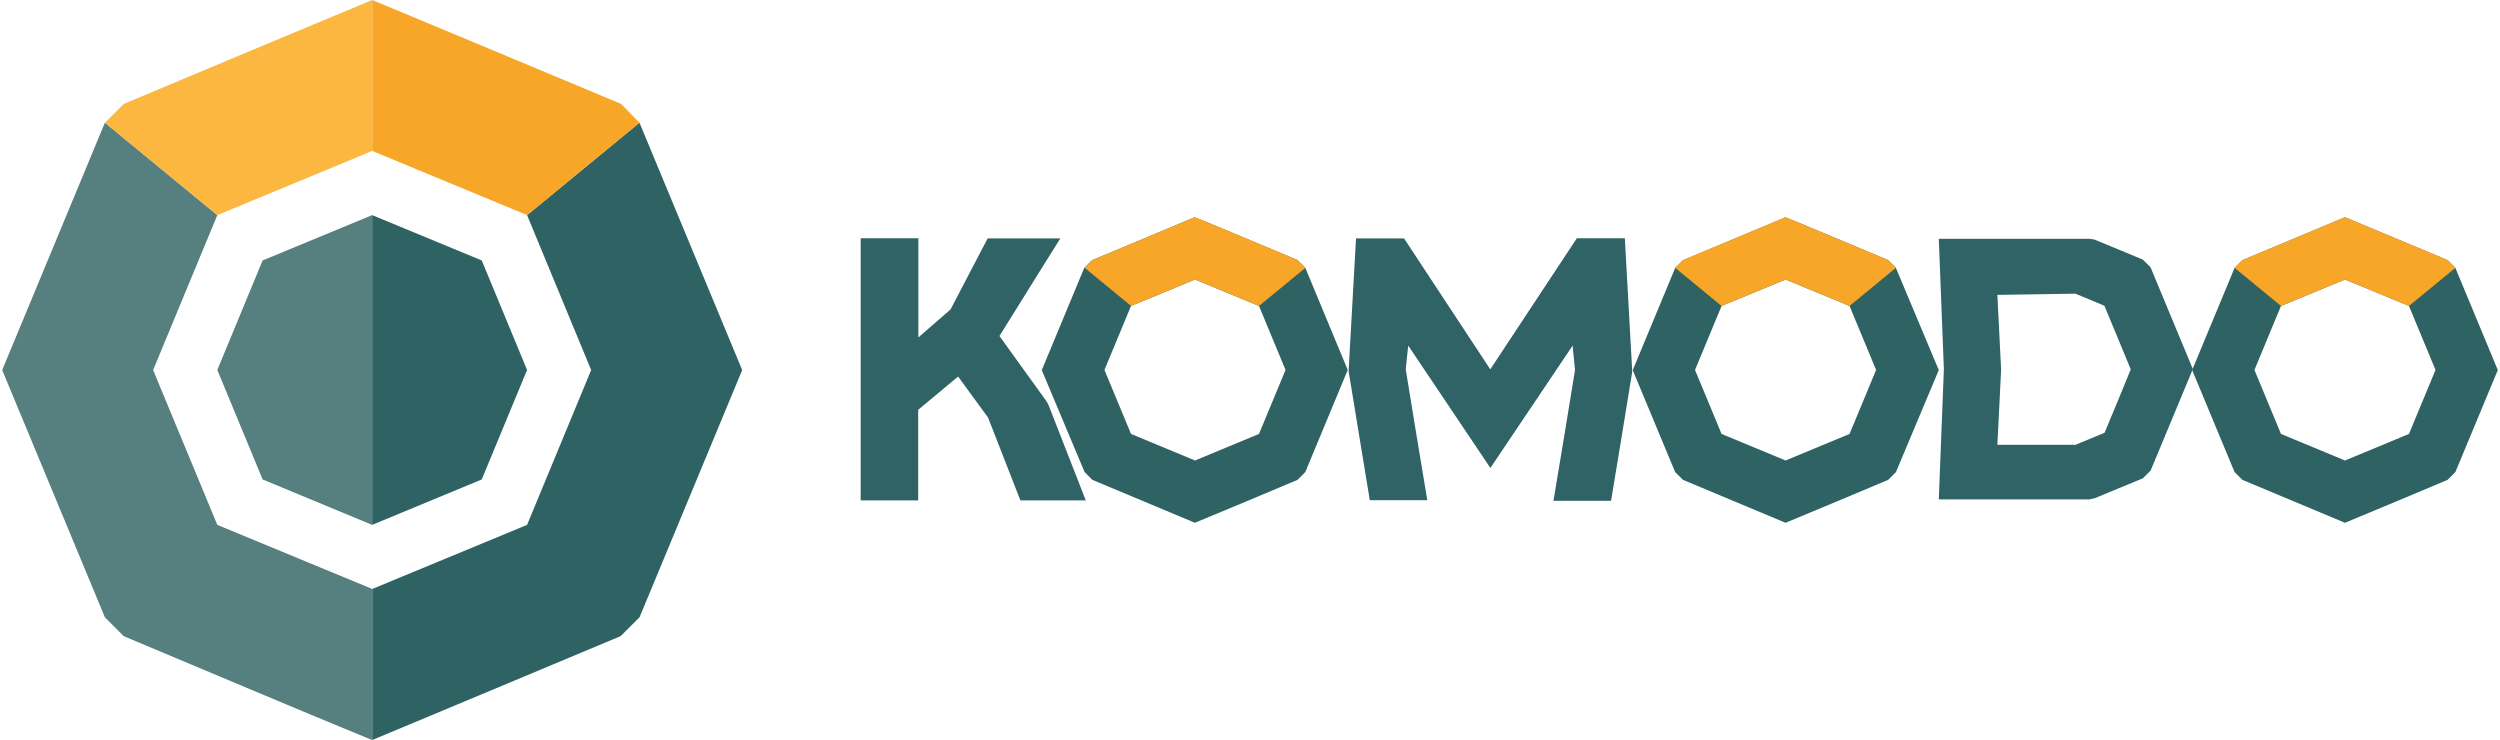
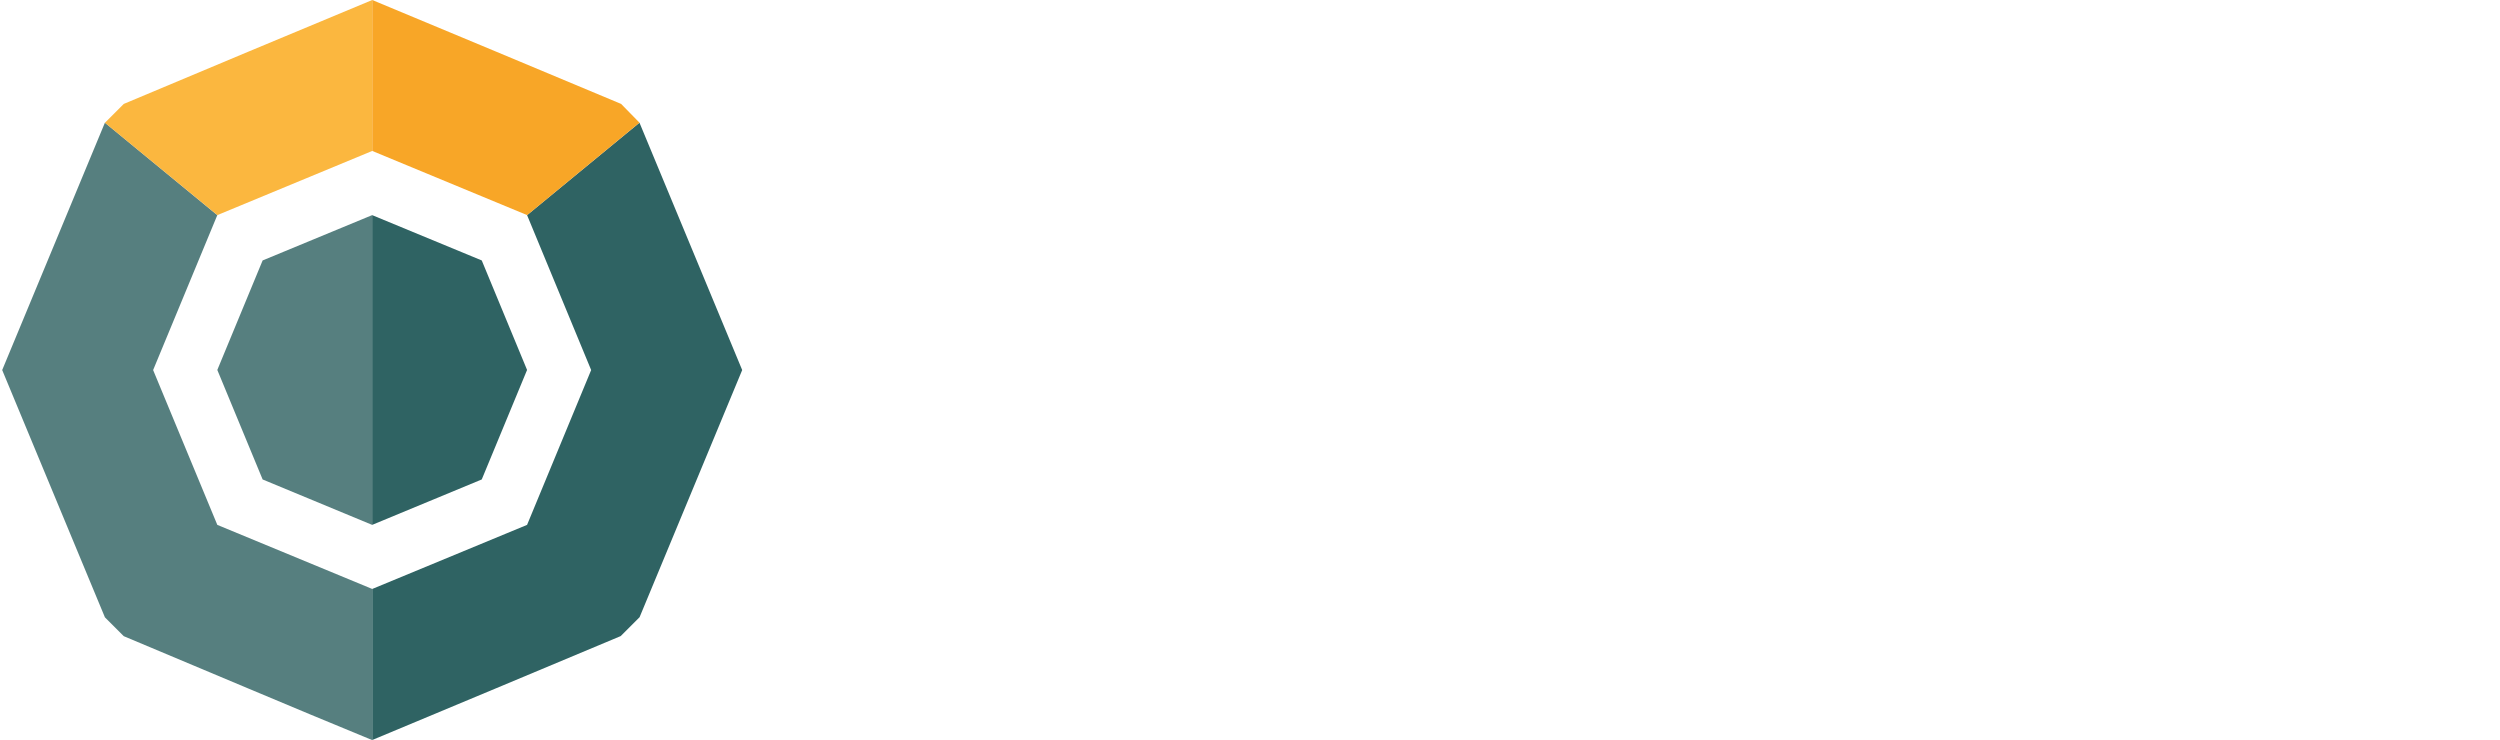
<svg xmlns="http://www.w3.org/2000/svg" viewBox="0 0 250 74.13" width="250" height="74">
  <defs>
    <style>.kmd_subscribe_cls-1{fill:#567f7f;}.kmd_subscribe_cls-2{fill:#fbb73f;}.kmd_subscribe_cls-3{fill:#2f6363;}.kmd_subscribe_cls-4{fill:#f8a627;}.kmd_subscribe_cls-5{fill:#2f6365;}</style>
  </defs>
  <g id="_998408992" data-name=" 998408992">
    <path class="kmd_subscribe_cls-1" d="M10.29,61.84l1.89,1.89c8.3,3.47,16.58,7,24.89,10.41V59L21.55,52.58,15.12,37.07l6.43-15.52L10.29,12.29,0,37.07Z" />
    <path class="kmd_subscribe_cls-2" d="M37.07,0c-8.3,3.44-16.59,6.93-24.89,10.41l-1.89,1.89,11.26,9.25,15.52-6.43Z" />
    <polygon class="kmd_subscribe_cls-1" points="37.06 21.55 26.09 26.09 21.55 37.06 26.09 48.03 37.06 52.58 37.06 21.55" />
    <path class="kmd_subscribe_cls-3" d="M37.07,74.13c8.3-3.45,16.59-6.94,24.89-10.41l1.89-1.89L74.13,37.07,63.84,12.29,52.58,21.55,59,37.07,52.58,52.58,37.07,59Z" />
    <path class="kmd_subscribe_cls-4" d="M63.84,12.29,62,10.41C53.66,6.93,45.37,3.44,37.07,0V15.12l15.52,6.43Z" />
    <polygon class="kmd_subscribe_cls-3" points="37.06 52.58 48.04 48.03 52.58 37.06 48.04 26.09 37.06 21.55 37.06 52.58" />
  </g>
-   <g id="_998397216" data-name=" 998397216">
-     <path class="kmd_subscribe_cls-5" d="M149.07,37l8.67-13.13h4.81L163.28,37v.31c-.69,4.29-1.4,8.57-2.11,12.86h-5.77c.73-4.37,1.46-8.74,2.16-13.11l-.24-2.44-8.24,12.26-8.23-12.26L140.6,37c.7,4.37,1.44,8.74,2.16,13.11H137q-1.07-6.43-2.11-12.86l0-.31.73-13.06h4.81Z" />
-     <path class="kmd_subscribe_cls-5" d="M86,23.87h5.78V33.8L95,31l3.72-7.12H106l-1.37,2.19-4.73,7.59,4.73,6.56.17.31,3.75,9.6H102l-3.24-8.3-3-4.11-4,3.33v9.08H86Z" />
-     <path class="kmd_subscribe_cls-5" d="M209.6,24l4.83,2,.78.77q2.13,5.1,4.24,10.2-2.11,5.09-4.23,10.17l-.77.77-4.83,2-.55.12H194l.51-13.06L194,23.92h15.09Zm-1.91,5.42-7.82.12.37,7.43v.14l-.37,7.45,7.82,0,2.92-1.21,1.32-3.18L213.23,37l-1.32-3.19-1.32-3.18Z" />
-     <path class="kmd_subscribe_cls-3" d="M223.63,47.29l.78.78q5.14,2.15,10.28,4.3,5.14-2.13,10.28-4.3l.78-.78L250,37.07l-4.25-10.23-.78-.78-9.18-3.84-.55-.23-.55-.23-.55.23-.55.23-9.18,3.84-.78.78-4.25,10.23ZM234.69,28l6.41,2.65,2.66,6.41-2.66,6.41-6.41,2.66-6.41-2.66-2.66-6.41,2.66-6.41Z" />
-     <polygon class="kmd_subscribe_cls-4" points="245.75 26.83 244.97 26.05 235.79 22.21 235.24 21.98 234.69 21.75 234.14 21.98 233.59 22.21 224.41 26.05 223.63 26.83 228.28 30.65 234.69 28 241.1 30.65 245.75 26.83" />
-     <path class="kmd_subscribe_cls-3" d="M167.59,47.29l.78.78q5.14,2.15,10.28,4.3,5.14-2.13,10.28-4.3l.78-.78L194,37.07,189.7,26.83l-.78-.78-9.18-3.84L179.2,22l-.55-.23-.55.23-.55.23-9.18,3.84-.78.78-4.25,10.23ZM178.65,28l6.41,2.65,2.66,6.41-2.66,6.41-6.41,2.66-6.41-2.66-2.66-6.41,2.66-6.41Z" />
-     <polygon class="kmd_subscribe_cls-4" points="189.7 26.83 188.93 26.05 179.75 22.21 179.2 21.98 178.65 21.75 178.09 21.98 177.55 22.21 168.37 26.05 167.59 26.83 172.24 30.65 178.65 28 185.06 30.65 189.7 26.83" />
-     <path class="kmd_subscribe_cls-3" d="M108.43,47.29l.78.78q5.13,2.15,10.27,4.3,5.15-2.13,10.28-4.3l.78-.78,4.25-10.23-4.25-10.23-.78-.78-9.18-3.84L120,22l-.56-.23-.55.23-.55.23-9.17,3.84-.78.78-4.25,10.23ZM119.49,28l6.41,2.65,2.66,6.41-2.66,6.41-6.41,2.66-6.41-2.66-2.66-6.41,2.66-6.41Z" />
-     <path class="kmd_subscribe_cls-4" d="M130.55,26.83l-.78-.78c-3.42-1.44-6.85-2.88-10.28-4.3-3.43,1.42-6.85,2.87-10.27,4.3l-.78.78,4.65,3.82L119.49,28l6.41,2.65Z" />
-   </g>
</svg>
